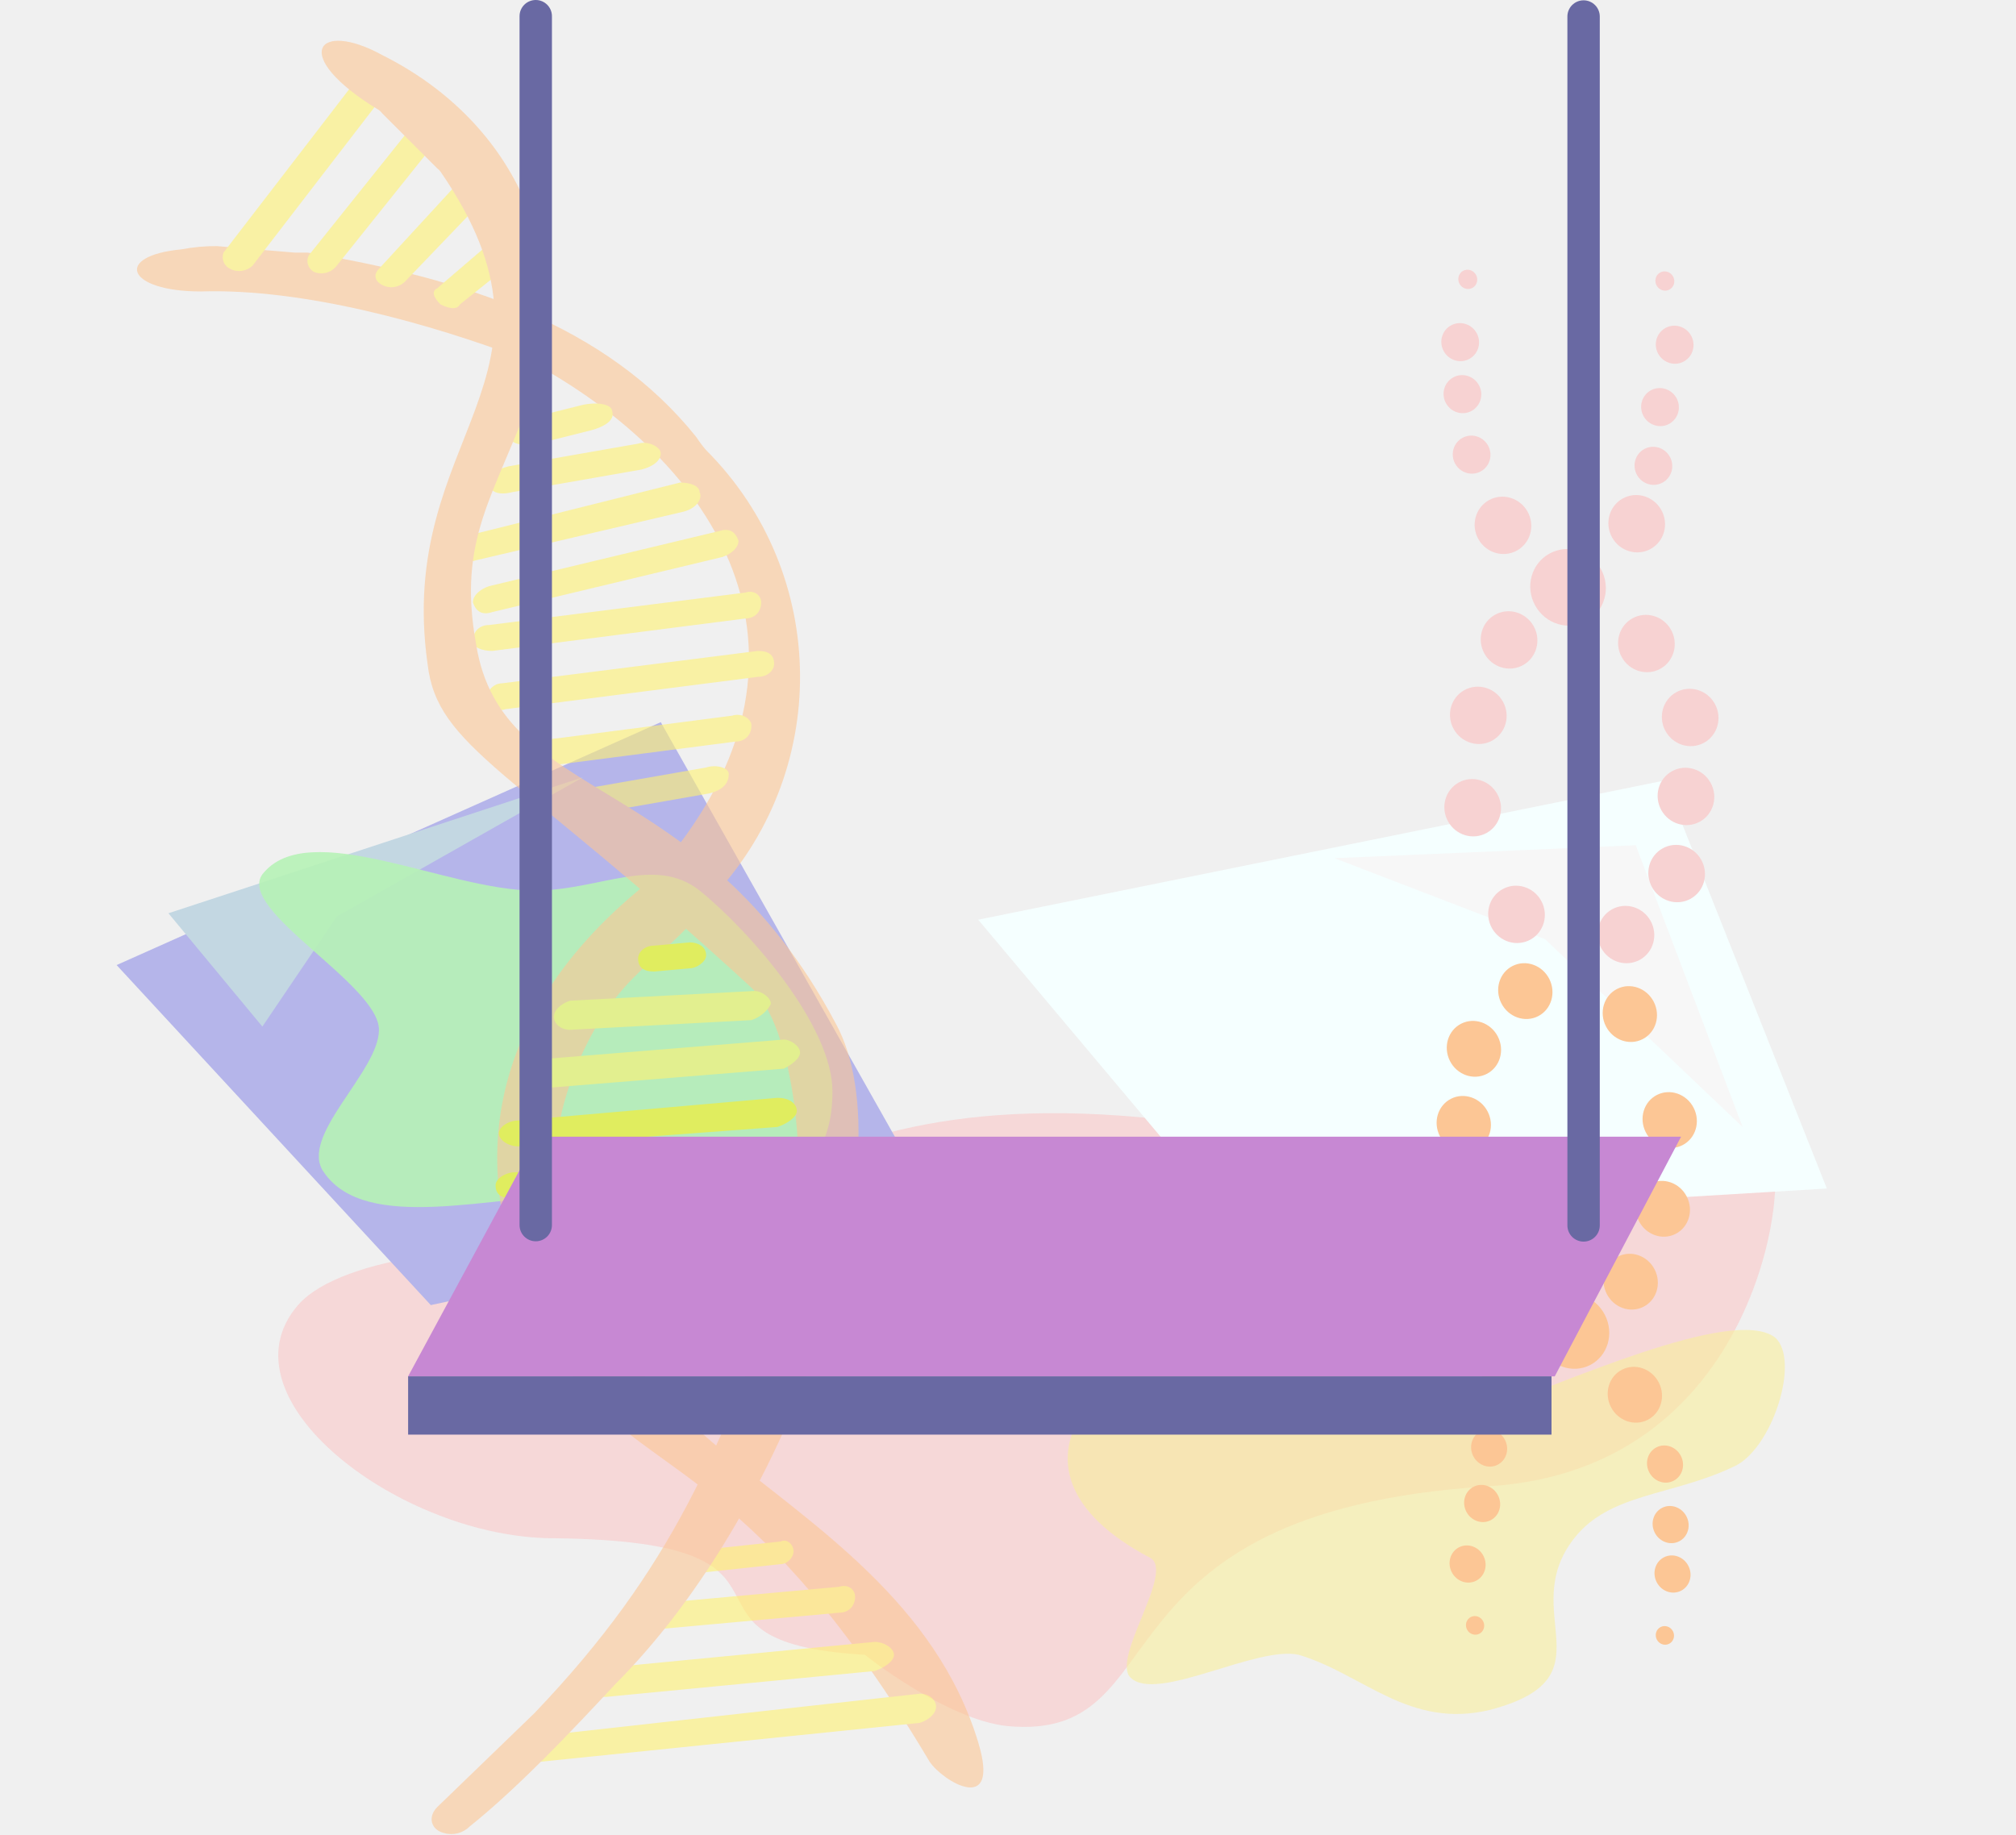
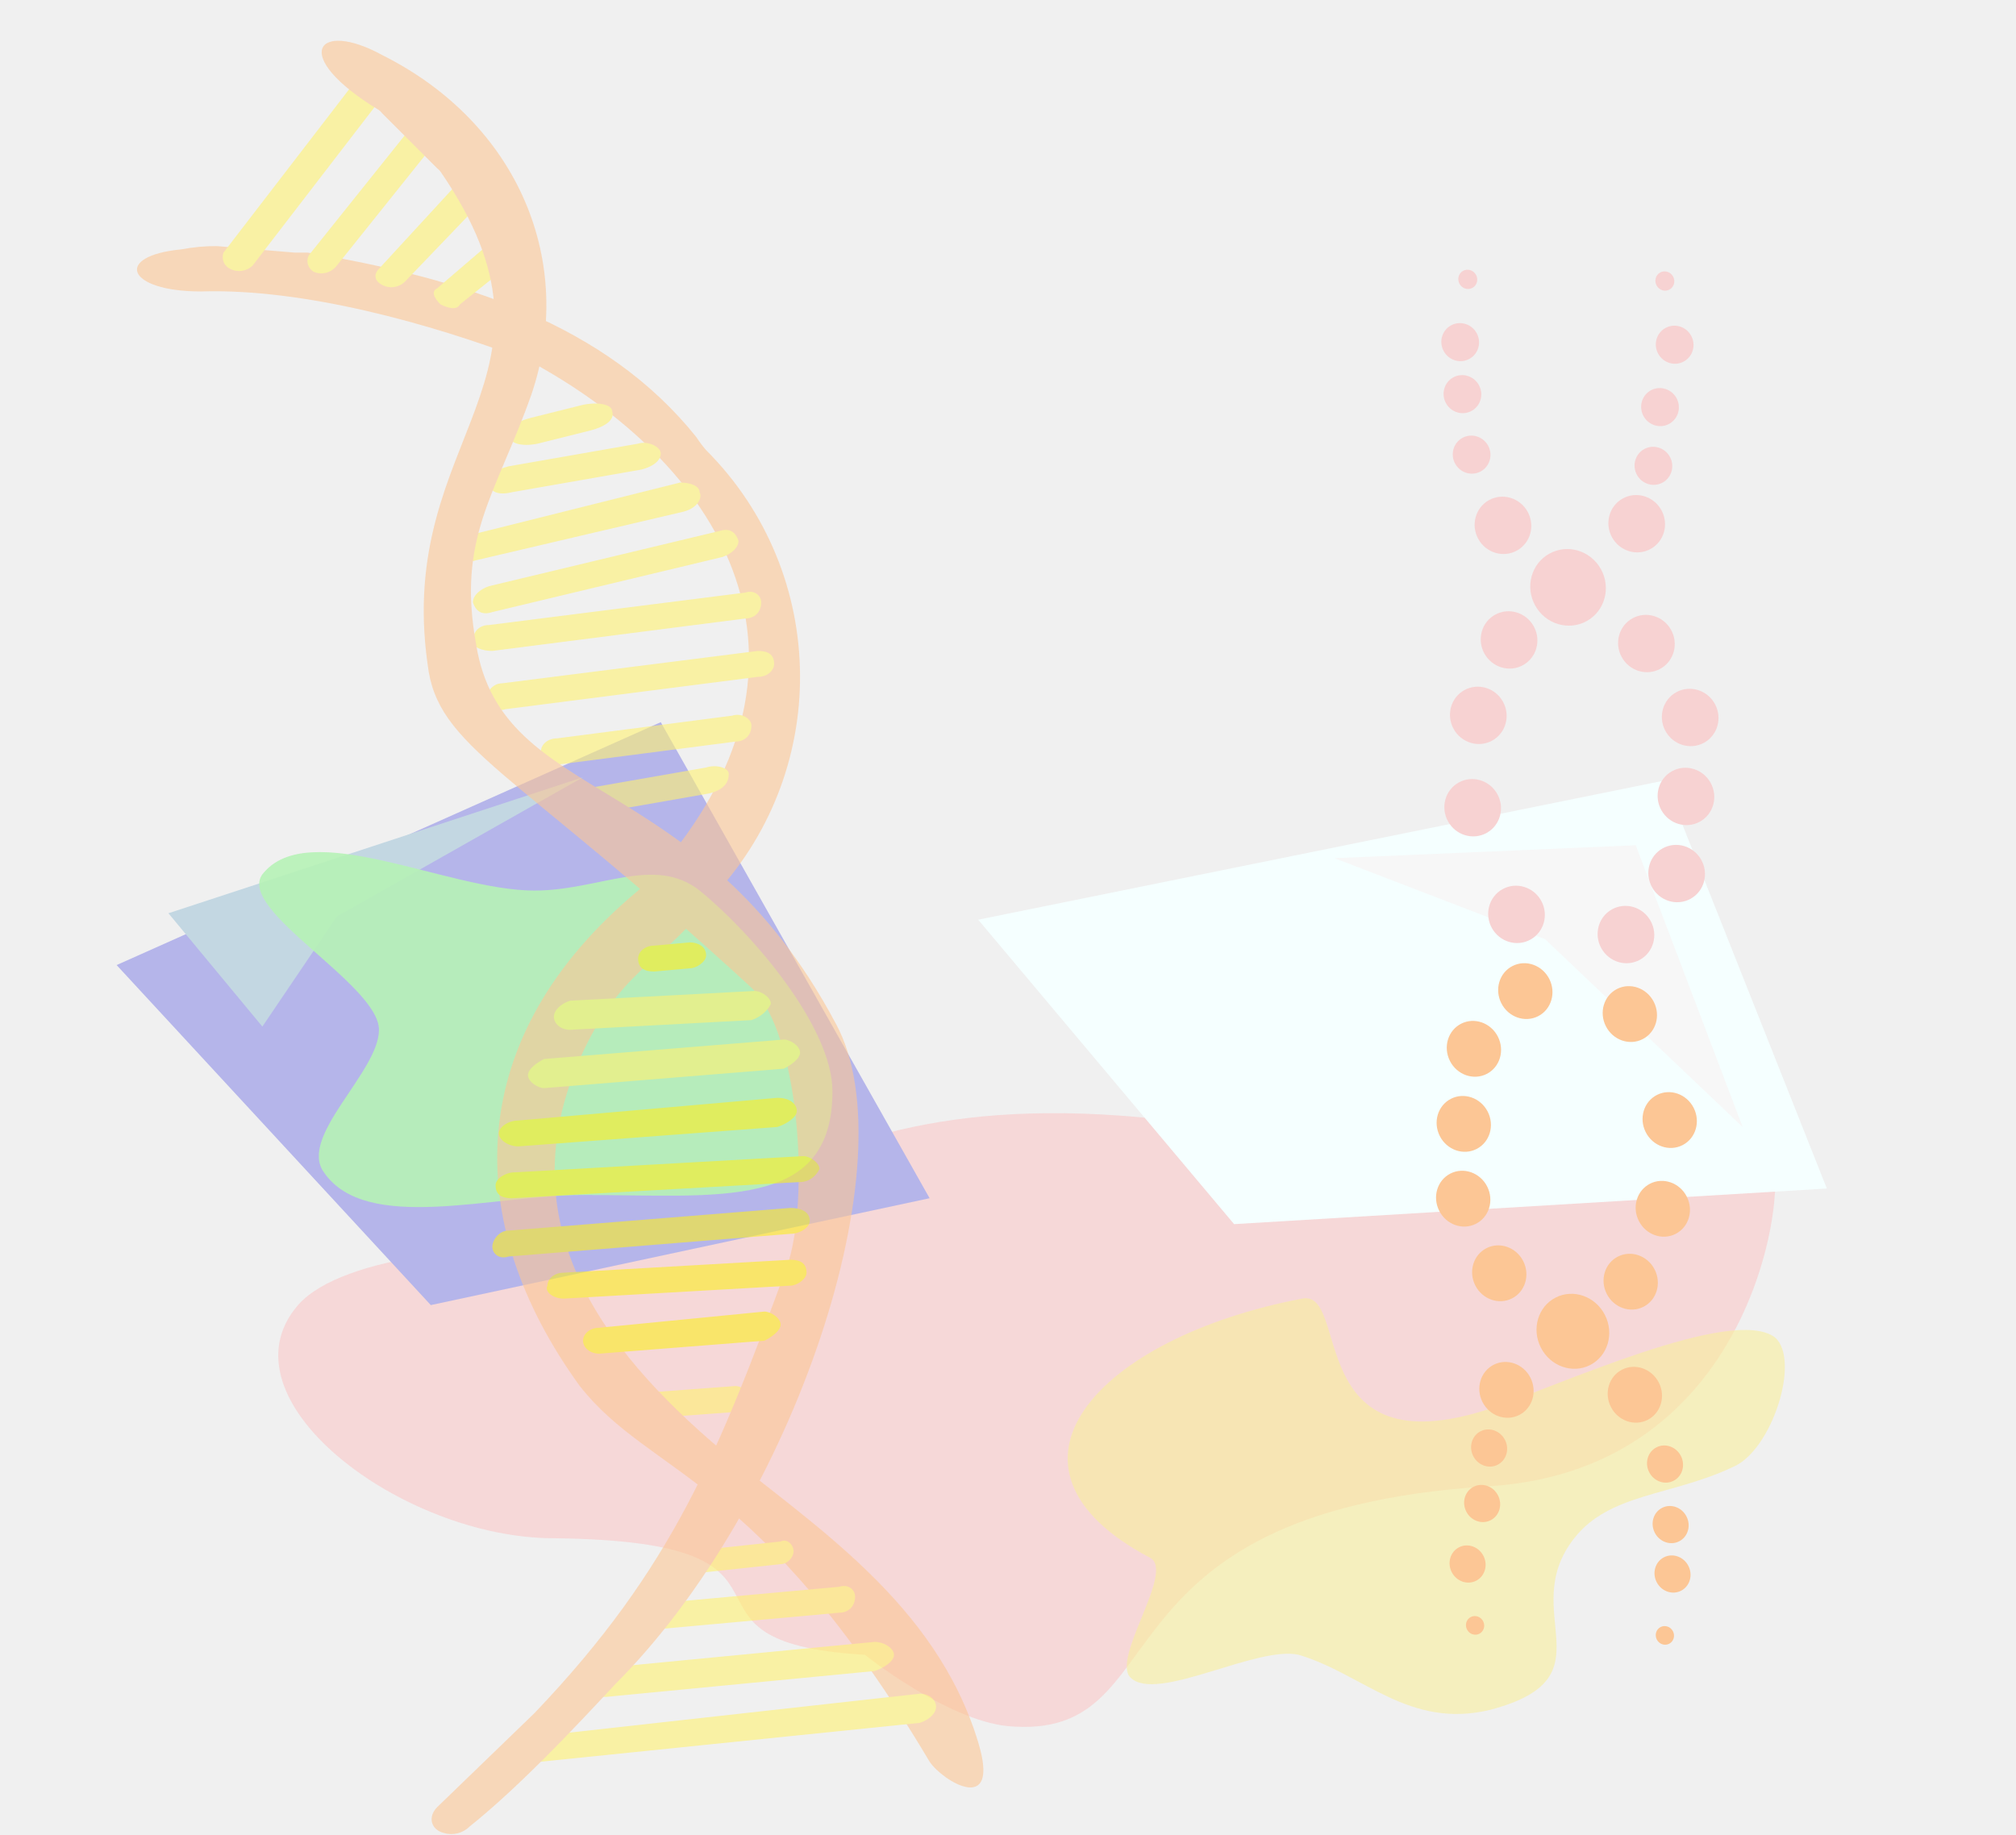
<svg xmlns="http://www.w3.org/2000/svg" viewBox="0 0 622.4 566.4">
  <defs>
    <style>
      .cls-12{fill:#f7d2d2}.cls-6{fill:#c3d7e2}.cls-9{fill:#fff171}.cls-10{fill:#fcc695}.cls-11{fill:#fcee21}.cls-14{fill:#6969a3}.cls-16{fill:#6bf2f9}.cls-17{fill:#46d6fa}.cls-18{fill:#00a6d5}.cls-21{fill:#fff}
    </style>
  </defs>
  <g id="Layer_2" data-name="Layer 2">
    <g id="no_page_results" data-name="no page results">
      <path d="M546 356c7 0 1 98-87 103-125 8-94 79-148 74-19-2-44-22-44-22-67-4-8-35-96-36-47 0-104-43-79-72 14-16 63-19 76-16 54 12 67-67 225-36 24 5 45 4 153 5Z" style="opacity:.8;fill:#f7d2d2" />
      <path style="fill:#f5ffff" d="m564 367-183 11-79-94 212-43 50 126z" />
      <path style="fill:#f7f7f7" d="m538 348-61-58-65-25 93-4 33 87z" />
      <path style="fill:#b5b5ea" d="m287 370-154 33-97-105 168-75 83 147z" />
      <path d="M355 481c-53-28-16-68 47-80 15-3 0 53 58 34 21-7 75-32 88-22 8 7-1 35-13 40-19 9-38 8-49 22-18 23 12 43-26 53-25 6-39-11-59-17-13-3-44 15-52 7-6-6 14-33 6-37Z" style="opacity:.6;fill:#f9ee9d" />
      <path class="cls-6" d="m180 240-76 43-23 34-29-35 128-42z" />
      <path d="M257 337c0 37-35 32-77 32-28 0-67 12-80-7-8-11 17-31 17-44 0-14-44-37-36-48 14-18 57 5 84 5 20 0 37-11 51 0 16 13 41 42 41 62Z" style="fill:#b6f2b6;opacity:.9" />
      <g id="DNA" style="opacity:.6">
        <path class="cls-9" d="M195 435a4 4 0 0 0 5 3l27-2a5 5 0 0 0 4-4 4 4 0 0 0-4-4l-27 2a5 5 0 0 0-5 5Z" />
        <path class="cls-10" d="M95 78c48 8 92 22 120 57a35 35 0 0 0 3 4 99 99 0 0 1 1 139 48 48 0 0 0-3 4c-12 15-25 18-37 45-22 50 6 89 44 121 28 23 66 47 79 90 7 23-11 12-15 6-53-89-86-88-108-116-37-51-36-108 18-153a50 50 0 0 0 6-6c54-62 24-121-35-155a44 44 0 0 0-6-3c-29-11-68-22-100-21-23 0-27-11-6-13a56 56 0 0 1 11-1l24 2h4Z" />
        <path class="cls-9" d="M71 83a6 6 0 0 0 7-1l40-52a4 4 0 0 0-2-6 6 6 0 0 0-7 2L69 78a4 4 0 0 0 2 5Zm26 1a6 6 0 0 0 7-2l32-40c2-2 1-4-1-5a6 6 0 0 0-7 1L96 78c-2 2-1 5 1 6Zm21 4a6 6 0 0 0 7-1l23-24c1-2 1-4-1-6a6 6 0 0 0-7 1l-23 25c-2 2-1 4 1 5Zm18 6c2 1 5 2 6 0l15-12c1-1 1-3-2-5h-6l-14 12c-2 1-1 3 1 5Zm21 40c0 3 4 4 9 3l16-4c4-1 8-3 7-6 0-2-4-3-9-2l-16 4c-4 1-8 3-7 5Zm-6 15c0 3 3 4 7 3l40-7c4-1 6-3 6-5s-4-4-7-3l-40 7c-4 1-7 3-6 5Zm21 100c0 2 3 3 7 3l40-7c4-1 6-3 6-6 0-2-4-3-7-2l-40 7c-4 0-7 3-6 5Zm-31-79c0 3 3 4 6 3l64-15c4-1 6-4 5-6 0-2-3-3-6-3l-64 16c-3 1-6 3-5 5Zm5 16c1 3 3 4 6 3l71-17c3-1 5-3 5-5-1-3-3-4-6-3l-71 17c-3 1-5 3-5 5Zm0 12c0 2 3 3 6 3l78-10c3 0 5-2 5-5 0-2-2-4-5-3l-79 10c-3 0-5 2-5 5Zm4 18c0 2 3 4 6 3l78-10c3 0 5-2 5-4 0-3-2-4-5-4l-79 10c-3 0-5 3-5 5Zm17 16c0 3 3 4 6 4l54-7c3 0 5-2 5-5 0-2-3-4-6-3l-54 7c-3 0-5 2-5 4Zm42 251c0 2 2 4 4 3l28-3c2 0 4-2 4-4s-2-4-4-3l-28 3c-2 0-4 2-4 4Zm-28 37c0 2 3 4 6 4l83-8c3-1 6-3 6-5s-3-4-6-4l-83 8c-3 1-6 3-6 5Zm19-20c0 2 2 4 4 3l55-5c3 0 5-2 5-5 0-2-2-4-5-3l-55 5c-2 0-4 2-4 5Zm-37 40c0 3 2 4 4 4l117-12c3-1 5-3 5-5s-2-4-5-4l-117 13c-2 0-4 2-4 4Z" />
        <path class="cls-10" d="M118 17c42 21 60 64 46 105-11 31-23 44-17 77 8 50 69 38 111 117 23 42-13 149-68 204-13 14-30 32-45 44a8 8 0 0 1-8 2c-4-1-5-5-2-8l30-29c43-45 57-81 78-138 7-20 4-72-11-86-74-68-97-74-100-100-10-71 48-88 4-152a5 5 0 0 0-1-1l-17-17a5 5 0 0 0-1-1c-28-17-19-28 1-17Z" />
        <path class="cls-11" d="M197 296c0 3 2 4 5 4l11-1c2 0 5-2 5-4 0-3-3-4-5-4l-11 1c-3 0-5 2-5 4Z" />
        <path class="cls-9" d="M163 332c0 2 3 4 5 4l74-6c2-1 5-3 5-5s-3-4-5-4l-74 6c-2 1-5 3-5 5Z" />
        <path class="cls-11" d="M153 366c0 3 2 4 5 4l89-5c3 0 5-2 6-4 0-2-3-4-5-4l-89 5c-3 0-6 2-6 4Zm1-16c0 2 3 4 6 4l80-6c3-1 6-3 6-5s-2-4-6-4l-80 7c-3 0-6 2-6 4Zm-2 35c0 2 2 4 5 3l87-7c3 0 6-2 6-4 0-3-3-4-6-4l-87 7c-3 0-5 3-5 5Zm17 12c-1 2 2 4 5 4l70-4c2 0 5-2 5-4 0-3-2-4-5-4l-70 4c-3 0-5 2-5 4Zm11 17c0 2 2 4 5 4l51-4c2-1 5-3 5-5s-3-4-5-4l-51 5c-3 0-5 2-5 4Z" />
        <path class="cls-9" d="M171 314c0 2 2 4 5 4l56-3c3-1 5-3 6-5 0-2-3-4-5-4l-57 3c-3 1-5 3-5 5Z" />
      </g>
      <ellipse class="cls-12" cx="466.1" cy="197.6" rx="8.7" ry="8.9" transform="rotate(-29 466 198)" />
      <ellipse class="cls-12" cx="484.4" cy="181.5" rx="11.6" ry="11.9" transform="rotate(-29 484 182)" />
      <ellipse class="cls-12" cx="508.4" cy="198.9" rx="8.7" ry="8.9" transform="rotate(-29 508 199)" />
      <ellipse class="cls-12" cx="520.4" cy="222.1" rx="8.7" ry="8.9" transform="rotate(-28 520 219)" />
      <ellipse class="cls-12" cx="456.4" cy="221.1" rx="8.7" ry="8.9" transform="rotate(-29 456 221)" />
      <ellipse class="cls-12" cx="454.5" cy="249.2" rx="8.7" ry="8.9" transform="rotate(-29 455 249)" />
      <ellipse class="cls-12" cx="468" cy="282.4" rx="8.7" ry="8.9" transform="rotate(-29 468 282)" />
      <ellipse class="cls-12" cx="520.6" cy="245.7" rx="8.7" ry="8.9" transform="rotate(-29 521 246)" />
      <ellipse class="cls-12" cx="517.8" cy="269.6" rx="8.7" ry="8.9" transform="rotate(-29 518 270)" />
      <ellipse class="cls-12" cx="501.7" cy="288.5" rx="8.7" ry="8.9" transform="rotate(-29 502 288)" />
      <ellipse class="cls-12" cx="463.9" cy="162.2" rx="8.7" ry="8.9" transform="rotate(-29 464 162)" />
      <ellipse class="cls-12" cx="505.4" cy="161.9" rx="8.7" ry="8.9" transform="rotate(-29 505 162)" />
      <ellipse class="cls-12" cx="510.6" cy="143.6" rx="5.8" ry="5.9" transform="rotate(-29 511 144)" />
      <ellipse class="cls-12" cx="454.1" cy="140.5" rx="5.8" ry="5.9" transform="rotate(-29 454 140)" />
      <ellipse class="cls-12" cx="451.7" cy="121.5" rx="5.8" ry="5.9" transform="rotate(-29 452 122)" />
      <ellipse class="cls-12" cx="512.7" cy="125.5" rx="5.8" ry="5.9" transform="rotate(-29 513 126)" />
      <ellipse class="cls-12" cx="451" cy="105.6" rx="5.8" ry="5.9" transform="rotate(-29 451 106)" />
      <ellipse class="cls-12" cx="516.8" cy="106.4" rx="5.8" ry="5.9" transform="rotate(-29 517 106)" />
      <ellipse class="cls-12" cx="514.1" cy="86.8" rx="2.9" ry="3" transform="rotate(-29 514 87)" />
      <ellipse class="cls-12" cx="453" cy="86.3" rx="2.9" ry="3" transform="rotate(-29 453 86)" />
      <ellipse class="cls-10" cx="503.5" cy="396" rx="8.3" ry="8.7" transform="rotate(-27 503 396)" />
      <ellipse class="cls-10" cx="485.6" cy="410.9" rx="11.1" ry="11.7" transform="rotate(-27 486 411)" />
      <ellipse class="cls-10" cx="462.8" cy="393.1" rx="8.3" ry="8.7" transform="rotate(-27 463 393)" />
      <ellipse class="cls-10" cx="451.7" cy="370" rx="8.3" ry="8.7" transform="rotate(-27 452 370)" />
      <ellipse class="cls-10" cx="513.2" cy="373.4" rx="8.3" ry="8.7" transform="rotate(-27 513 373)" />
      <ellipse class="cls-10" cx="515.5" cy="346.1" rx="8.3" ry="8.7" transform="rotate(-27 515 346)" />
      <ellipse class="cls-10" cx="503.1" cy="313.2" rx="8.3" ry="8.7" transform="rotate(-27 503 313)" />
      <ellipse class="cls-10" cx="451.9" cy="347" rx="8.3" ry="8.7" transform="rotate(-27 452 347)" />
      <ellipse class="cls-10" cx="455.1" cy="323.9" rx="8.3" ry="8.7" transform="rotate(-27 455 324)" />
      <ellipse class="cls-10" cx="470.9" cy="306" rx="8.3" ry="8.7" transform="rotate(-27 471 306)" />
      <ellipse class="cls-10" cx="504.9" cy="430.6" rx="8.3" ry="8.7" transform="rotate(-27 505 431)" />
      <ellipse class="cls-10" cx="465" cy="429.2" rx="8.3" ry="8.7" transform="rotate(-27 465 429)" />
      <ellipse class="cls-10" cx="459.7" cy="447" rx="5.5" ry="5.8" transform="rotate(-27 460 447)" />
      <ellipse class="cls-10" cx="514" cy="452.1" rx="5.5" ry="5.8" transform="rotate(-27 514 452)" />
      <ellipse class="cls-10" cx="515.9" cy="470.7" rx="5.5" ry="5.8" transform="rotate(-27 516 471)" />
      <ellipse class="cls-10" cx="457.4" cy="464.5" rx="5.5" ry="5.8" transform="rotate(-27 457 464)" />
      <ellipse class="cls-10" cx="516.3" cy="486.2" rx="5.5" ry="5.8" transform="rotate(-27 516 486)" />
      <ellipse class="cls-10" cx="453.1" cy="483" rx="5.5" ry="5.8" transform="rotate(-27 453 483)" />
      <ellipse class="cls-10" cx="455.4" cy="502.1" rx="2.8" ry="2.9" transform="rotate(-27 455 502)" />
      <ellipse class="cls-10" cx="514" cy="505" rx="2.8" ry="2.9" transform="rotate(-27 514 505)" />
-       <path style="fill:#c788d3" d="M480 425H126l40-74h353l-39 74z" />
-       <path class="cls-14" d="M126 425h353v18H126z" />
-       <rect class="cls-14" x="483.9" y=".1" width="10" height="383.3" rx="5" />
-       <rect class="cls-14" x="160.4" width="10" height="383.3" rx="5" />
    </g>
  </g>
</svg>
